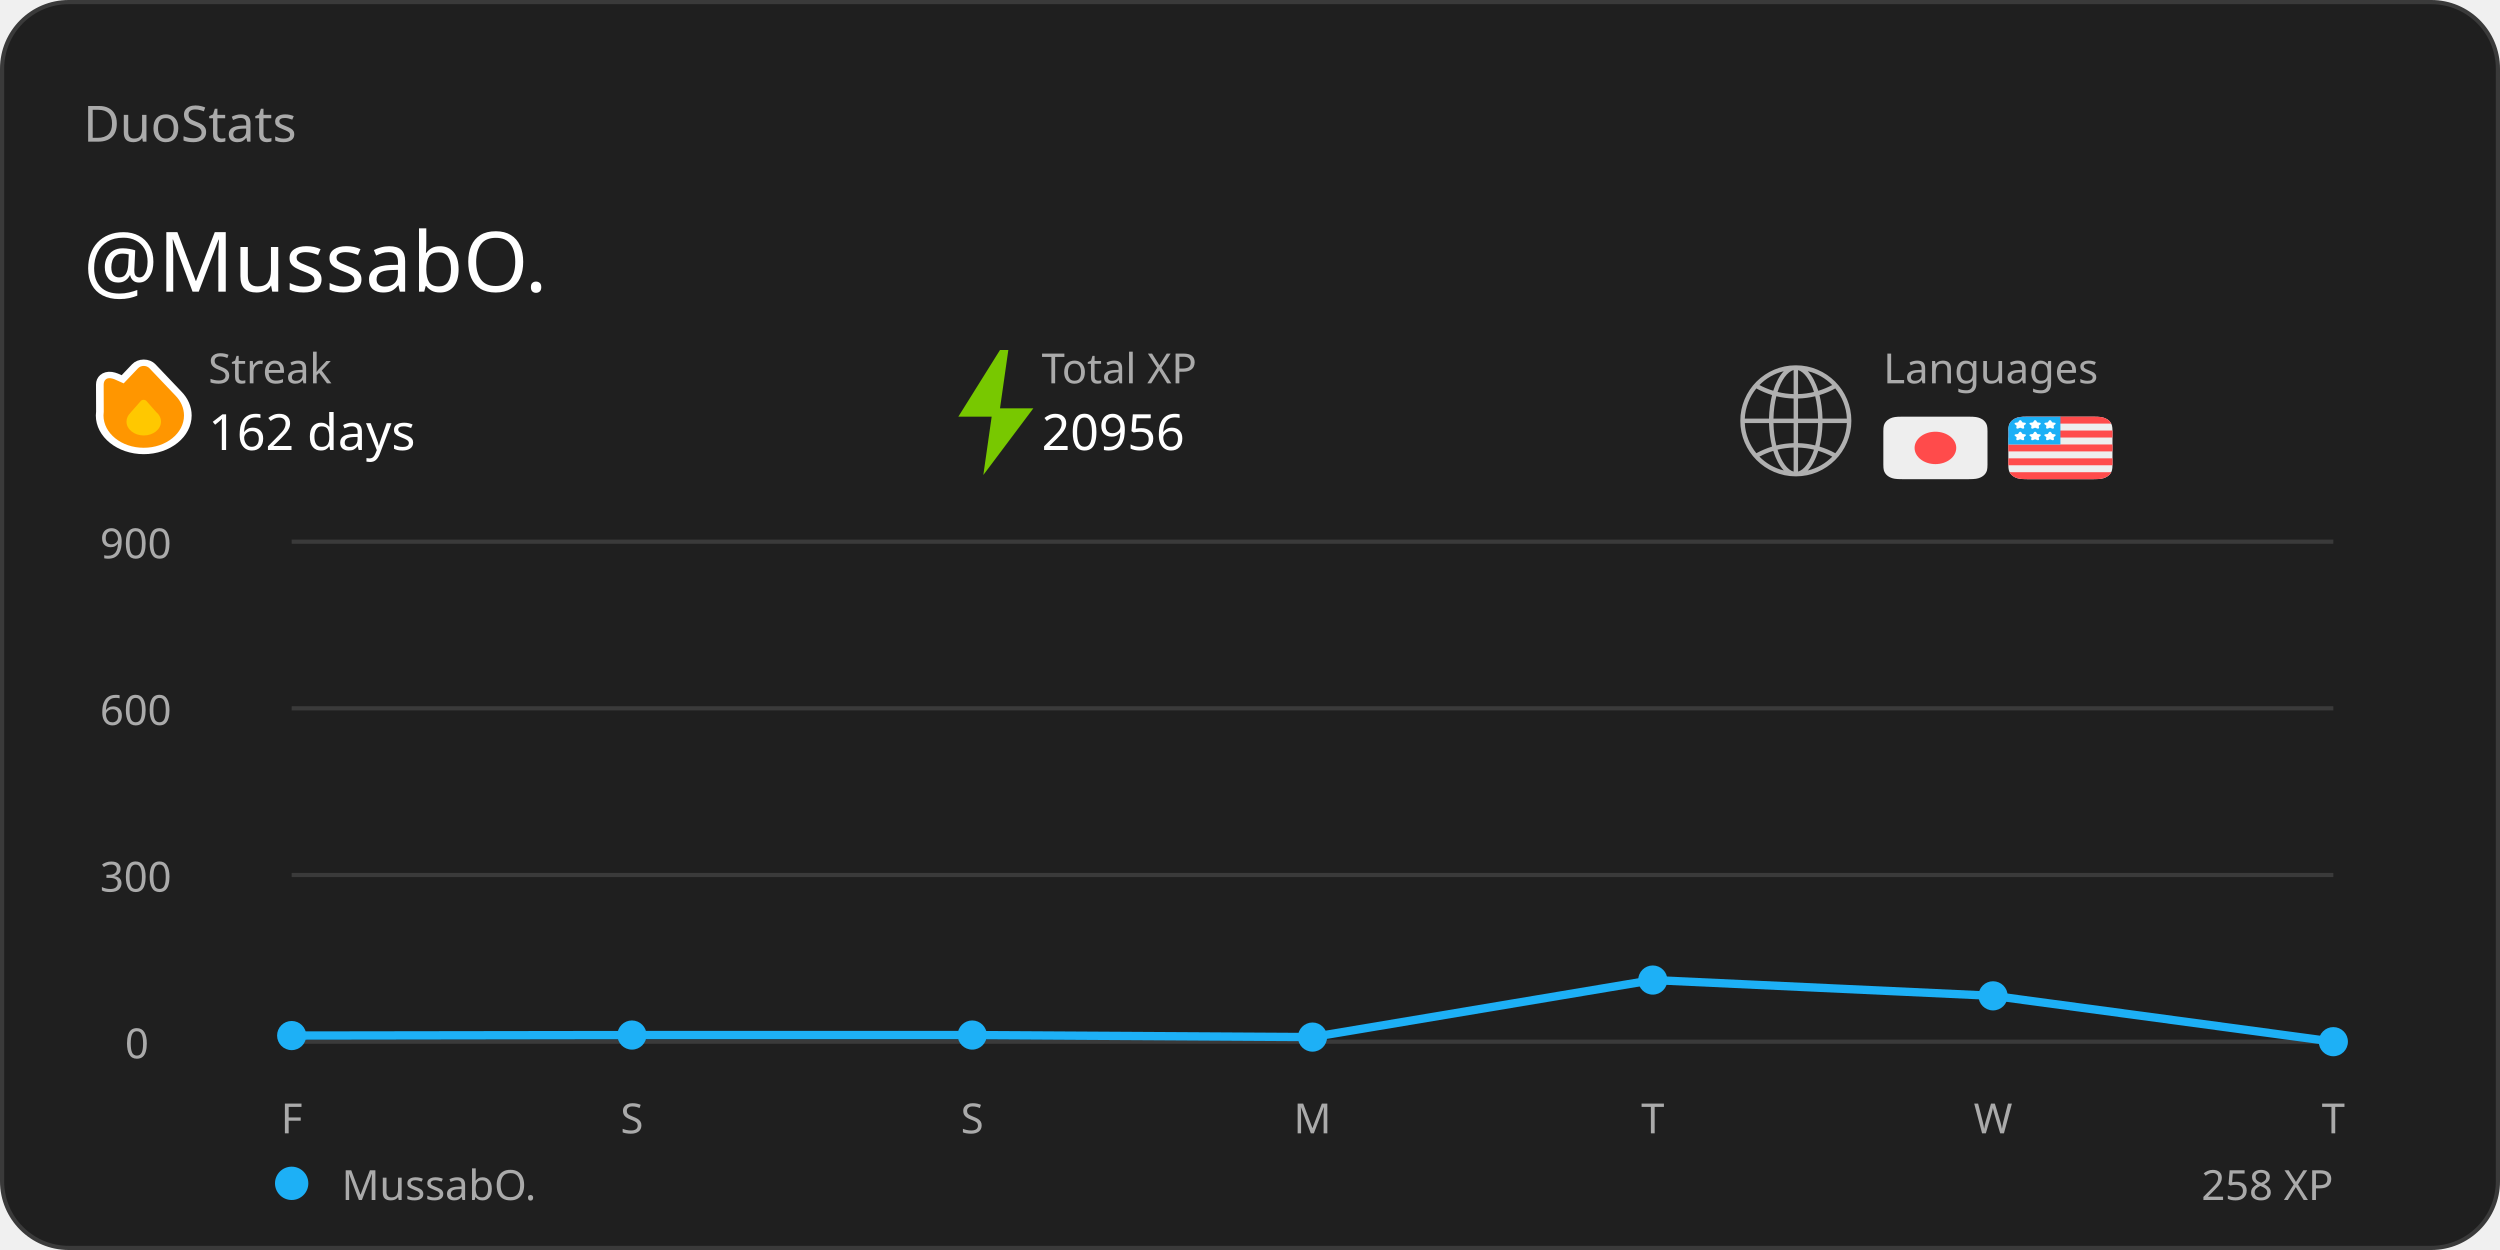
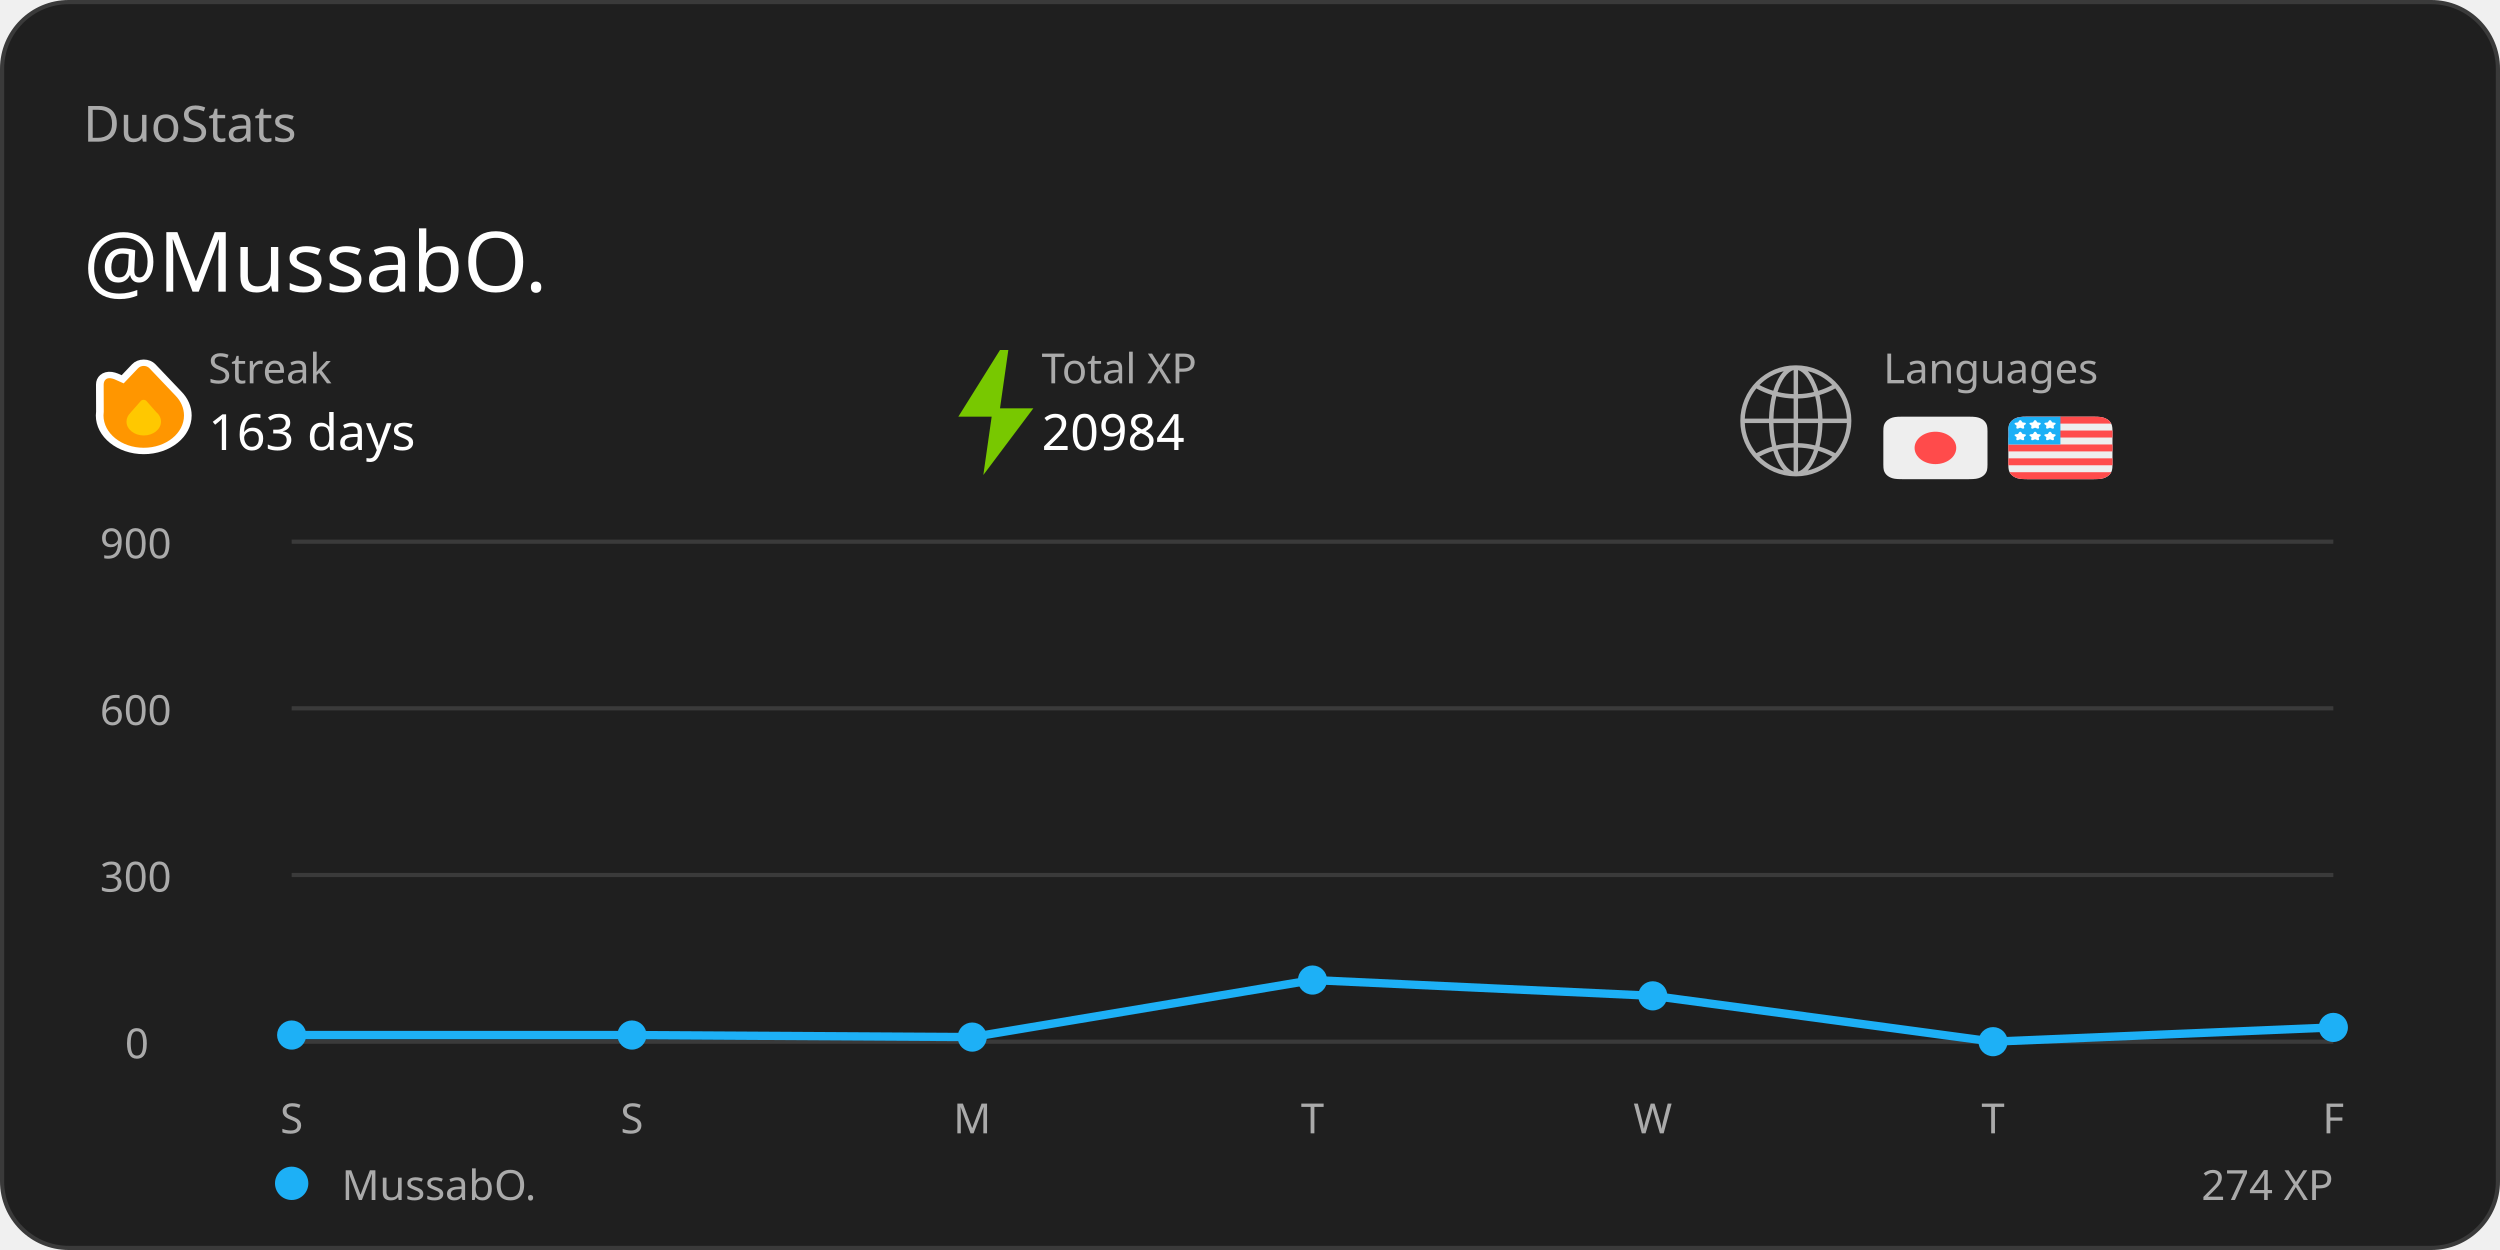
<svg xmlns="http://www.w3.org/2000/svg" width="600" height="300" viewBox="0 0 600 300">
  <rect x="0.5" y="0.5" width="599" height="299" rx="16" fill="#1F1F1F" stroke="#3A3A3A" />
  <text x="20" y="34" fill="#AAAAAA" font-size="12" font-family="DIN Round Pro, system-ui, sans-serif">DuoStats</text>
  <text x="20" y="70" fill="#FFFFFF" font-size="20" font-family="DIN Round Pro, system-ui, sans-serif">@MussabO.</text>
  <g transform="translate(23, 86) scale(0.92, 0.7666667)">
    <g id="Page-1" stroke="none" stroke-width="1" fill="none" fill-rule="evenodd">
      <g id="streak" transform="translate(1, 1)" fill-rule="nonzero">
        <g id="Group" fill="#FF9600" stroke="#FFFFFF" stroke-width="2">
          <path d="M0.068,15.675 L0.044,7.216 C0.039,5.334 1.25,3.942 3.056,4.246 C3.413,4.306 3.998,4.491 4.306,4.656 L5.997,5.561 L9.247,1.464 C9.793,0.776 10.622,0.376 11.5,0.376 C12.378,0.376 13.207,0.776 13.753,1.464 L20.523,10 C22.123,11.939 22.999,14.375 23,16.889 C23,23.034 17.843,28 11.5,28 C5.157,28 0,23.034 0,16.889 C0,16.481 0.023,16.076 0.068,15.675 Z" id="Path" />
        </g>
        <g id="Group" transform="translate(7, 11)" fill="#FFC800">
          <path d="M1.012,5.077 C1.026,5.04 1.046,5.005 1.069,4.973 L3.719,1.364 C3.893,1.127 4.17,0.987 4.464,0.987 C4.758,0.987 5.035,1.127 5.209,1.364 L7.732,4.8 C8.541,5.595 8.998,6.681 9,7.815 C9,10.208 6.985,12.148 4.5,12.148 C2.015,12.148 0,10.208 0,7.815 C0,6.776 0.38,5.823 1.012,5.077 L1.012,5.077 Z" id="Path" />
        </g>
      </g>
    </g>
  </g>
  <text x="50" y="92" fill="#AAAAAA" font-size="10" font-family="DIN Round Pro, system-ui, sans-serif">Streak</text>
-   <text x="50" y="108" fill="#FFFFFF" font-size="12" font-family="DIN Round Pro, system-ui, sans-serif">162 days</text>
+   <text x="50" y="108" fill="#FFFFFF" font-size="12" font-family="DIN Round Pro, system-ui, sans-serif">163 days</text>
  <path d="M240 84 230 100h8l-2 14 12-16h-8l2-14z" fill="#78C800" />
  <text x="250" y="92" fill="#AAAAAA" font-size="10" font-family="DIN Round Pro, system-ui, sans-serif">Total XP</text>
-   <text x="250" y="108" fill="#FFFFFF" font-size="12" font-family="DIN Round Pro, system-ui, sans-serif">20956</text>
+   <text x="250" y="108" fill="#FFFFFF" font-size="12" font-family="DIN Round Pro, system-ui, sans-serif">20984</text>
  <g transform="translate(415, 85) scale(1.0, 1.0)">
    <g id="SVGRepo_bgCarrier" stroke-width="0" />
    <g id="SVGRepo_tracerCarrier" stroke-linecap="round" stroke-linejoin="round" />
    <g id="SVGRepo_iconCarrier">
      <g id="icomoon-ignore"> </g>
      <path d="M16 2.672c-0.004 0-0.007 0-0.011 0-0.002 0-0.003 0-0.005 0-0.005 0-0.010 0.001-0.016 0.001-7.347 0.017-13.296 5.977-13.296 13.327 0 7.348 5.949 13.309 13.296 13.327 0.005 0 0.010 0.001 0.016 0.001 0.002 0 0.004 0 0.005 0 0.004 0 0.008 0 0.011 0 7.36 0 13.328-5.968 13.328-13.328s-5.968-13.328-13.328-13.328zM16.533 10.648c1.413-0.039 2.788-0.225 4.112-0.548 0.399 1.571 0.647 3.382 0.686 5.367h-4.798v-4.819zM16.533 9.582v-5.759c1.437 0.398 2.893 2.314 3.821 5.252-1.231 0.297-2.509 0.47-3.821 0.507zM15.467 3.81v5.772c-1.323-0.037-2.611-0.213-3.852-0.515 0.936-2.956 2.405-4.879 3.852-5.256zM15.467 10.647v4.82h-4.831c0.039-1.988 0.287-3.801 0.687-5.373 1.334 0.326 2.72 0.515 4.144 0.553zM9.563 15.467h-5.811c0.118-2.741 1.139-5.252 2.773-7.241 1.187 0.654 2.446 1.189 3.766 1.589-0.431 1.7-0.689 3.617-0.728 5.652zM9.563 16.533c0.039 2.034 0.297 3.951 0.728 5.651-1.319 0.401-2.579 0.936-3.766 1.59-1.635-1.989-2.656-4.5-2.773-7.241h5.811zM10.636 16.533h4.831v4.814c-1.424 0.038-2.81 0.228-4.145 0.555-0.399-1.571-0.647-3.383-0.686-5.369zM15.467 22.412v5.778c-1.448-0.378-2.919-2.303-3.854-5.263 1.241-0.302 2.53-0.478 3.854-0.515zM16.533 28.178v-5.765c1.313 0.038 2.591 0.211 3.822 0.508-0.928 2.941-2.384 4.86-3.822 5.257zM16.533 21.347v-4.814h4.798c-0.039 1.983-0.286 3.791-0.684 5.361-1.325-0.323-2.7-0.51-4.113-0.548zM22.404 16.533h5.845c-0.118 2.741-1.138 5.251-2.773 7.24-1.197-0.658-2.467-1.197-3.797-1.599 0.43-1.698 0.687-3.611 0.726-5.64zM22.404 15.467c-0.039-2.033-0.297-3.946-0.727-5.646 1.33-0.402 2.599-0.94 3.795-1.598 1.636 1.989 2.658 4.501 2.776 7.244h-5.845zM24.738 7.409c-1.061 0.564-2.18 1.031-3.35 1.385-0.623-2.005-1.498-3.642-2.533-4.717 2.27 0.545 4.297 1.719 5.883 3.332zM13.103 4.087c-1.029 1.073-1.9 2.702-2.521 4.697-1.158-0.353-2.268-0.815-3.319-1.375 1.575-1.602 3.587-2.774 5.84-3.322zM7.259 24.587c1.052-0.561 2.163-1.024 3.322-1.377 0.621 1.997 1.492 3.629 2.522 4.702-2.255-0.549-4.268-1.721-5.844-3.326zM18.855 27.922c1.036-1.075 1.911-2.712 2.535-4.721 1.17 0.355 2.29 0.82 3.351 1.387-1.586 1.614-3.614 2.791-5.886 3.334z" fill="#b0b0b0"> </path>
    </g>
  </g>
  <text x="452" y="92" fill="#AAAAAA" font-size="10" font-family="DIN Round Pro, system-ui, sans-serif">Languages</text>
  <g transform="translate(452, 100) scale(0.3571429, 0.2777778)">
    <g clip-path="url(#clip0_129_1008)">
      <path fill-rule="evenodd" clip-rule="evenodd" d="M12.563 0H57.437C61.805 0 63.389 0.455 64.987 1.309C66.584 2.163 67.837 3.416 68.691 5.013C69.545 6.61 70 8.195 70 12.563V41.437C70 45.805 69.545 47.389 68.691 48.986C67.837 50.584 66.584 51.837 64.987 52.691C63.389 53.545 61.805 54 57.437 54H12.563C8.195 54 6.61 53.545 5.013 52.691C3.416 51.837 2.163 50.584 1.309 48.986C0.455 47.389 0 45.805 0 41.437V12.563C0 8.195 0.455 6.61 1.309 5.013C2.163 3.416 3.416 2.163 5.013 1.309C6.61 0.455 8.195 0 12.563 0Z" fill="#EEEEEE" />
      <path d="M35 41C42.732 41 49 34.732 49 27C49 19.268 42.732 13 35 13C27.268 13 21 19.268 21 27C21 34.732 27.268 41 35 41Z" fill="#FF4B4B" />
    </g>
    <defs>
      <clipPath id="clip0_129_1008">
        <rect width="70" height="54" fill="white" />
      </clipPath>
    </defs>
  </g>
  <g transform="translate(482, 100) scale(0.3571429, 0.2777778)">
    <g clip-path="url(#clip0_129_593)">
      <path fill-rule="evenodd" clip-rule="evenodd" d="M12.563 0H57.437C61.805 0 63.389 0.455 64.987 1.309C66.584 2.163 67.837 3.416 68.691 5.013C69.545 6.61 70 8.195 70 12.563V41.437C70 45.805 69.545 47.389 68.691 48.986C67.837 50.584 66.584 51.837 64.987 52.691C63.389 53.545 61.805 54 57.437 54H12.563C8.195 54 6.61 53.545 5.013 52.691C3.416 51.837 2.163 50.584 1.309 48.986C0.455 47.389 0 45.805 0 41.437V12.563C0 8.195 0.455 6.61 1.309 5.013C2.163 3.416 3.416 2.163 5.013 1.309C6.61 0.455 8.195 0 12.563 0Z" fill="#EEEEEE" />
      <path fill-rule="evenodd" clip-rule="evenodd" d="M12.563 0H57.437C61.805 0 63.389 0.455 64.987 1.309C66.584 2.163 67.837 3.416 68.691 5.013C68.863 5.335 69.019 5.656 69.158 6H0.842C0.981 5.656 1.137 5.335 1.309 5.013C2.163 3.416 3.416 2.163 5.013 1.309C6.61 0.455 8.195 0 12.563 0Z" fill="#FF4B4B" />
      <path fill-rule="evenodd" clip-rule="evenodd" d="M69.997 12C69.999 12.182 70 12.37 70 12.563V18H0V12.563C0 12.37 0.001 12.182 0.003 12H69.997Z" fill="#FF4B4B" />
      <path fill-rule="evenodd" clip-rule="evenodd" d="M70 24V30H0V24H70Z" fill="#FF4B4B" />
      <path fill-rule="evenodd" clip-rule="evenodd" d="M70 41.437C70 41.63 69.999 41.818 69.997 42H0.003C0.001 41.818 0 41.63 0 41.437V36H70V41.437Z" fill="#FF4B4B" />
      <path fill-rule="evenodd" clip-rule="evenodd" d="M69.158 48C69.019 48.344 68.863 48.665 68.691 48.986C67.837 50.584 66.584 51.837 64.987 52.691C63.389 53.545 61.805 54 57.437 54H12.563C8.195 54 6.61 53.545 5.013 52.691C3.416 51.837 2.163 50.584 1.309 48.986C1.137 48.665 0.981 48.344 0.842 48H69.158Z" fill="#FF4B4B" />
      <path fill-rule="evenodd" clip-rule="evenodd" d="M12.563 0H35V24H0V12.563C0 8.195 0.455 6.61 1.309 5.013C2.163 3.416 3.416 2.163 5.013 1.309C6.61 0.455 8.195 0 12.563 0Z" fill="#1CB0F6" />
      <path d="M27.806 9.602L26.531 10.273C26.13 10.483 25.635 10.329 25.424 9.929C25.341 9.769 25.312 9.586 25.342 9.409L25.586 7.988C25.609 7.853 25.564 7.715 25.466 7.62L24.434 6.614C24.11 6.298 24.103 5.779 24.419 5.455C24.545 5.326 24.71 5.242 24.888 5.216L26.314 5.009C26.45 4.989 26.567 4.904 26.628 4.781L27.266 3.489C27.466 3.083 27.957 2.916 28.363 3.117C28.525 3.196 28.655 3.327 28.735 3.489L29.373 4.781C29.434 4.904 29.551 4.989 29.687 5.009L31.113 5.216C31.561 5.281 31.871 5.697 31.806 6.145C31.78 6.323 31.696 6.488 31.567 6.614L30.535 7.62C30.437 7.715 30.392 7.853 30.415 7.988L30.659 9.409C30.735 9.855 30.436 10.278 29.99 10.355C29.812 10.385 29.629 10.356 29.47 10.273L28.194 9.602C28.073 9.538 27.928 9.538 27.806 9.602Z" fill="white" />
      <path d="M27.806 19.602L26.531 20.273C26.13 20.483 25.635 20.329 25.424 19.929C25.341 19.769 25.312 19.587 25.342 19.409L25.586 17.988C25.609 17.853 25.564 17.715 25.466 17.62L24.434 16.614C24.11 16.298 24.103 15.779 24.419 15.455C24.545 15.326 24.71 15.242 24.888 15.216L26.314 15.009C26.45 14.989 26.567 14.904 26.628 14.781L27.266 13.489C27.466 13.083 27.957 12.916 28.363 13.117C28.525 13.196 28.655 13.327 28.735 13.489L29.373 14.781C29.434 14.904 29.551 14.989 29.687 15.009L31.113 15.216C31.561 15.281 31.871 15.697 31.806 16.145C31.78 16.323 31.696 16.488 31.567 16.614L30.535 17.62C30.437 17.715 30.392 17.853 30.415 17.988L30.659 19.409C30.735 19.855 30.436 20.278 29.99 20.355C29.812 20.385 29.629 20.356 29.47 20.273L28.194 19.602C28.073 19.538 27.928 19.538 27.806 19.602Z" fill="white" />
      <path d="M17.806 9.602L16.531 10.273C16.13 10.483 15.635 10.329 15.425 9.929C15.341 9.769 15.312 9.586 15.342 9.409L15.586 7.988C15.609 7.853 15.564 7.715 15.466 7.62L14.434 6.614C14.11 6.298 14.103 5.779 14.419 5.455C14.545 5.326 14.71 5.242 14.888 5.216L16.314 5.009C16.45 4.989 16.567 4.904 16.628 4.781L17.266 3.489C17.466 3.083 17.957 2.916 18.363 3.117C18.525 3.196 18.655 3.327 18.735 3.489L19.373 4.781C19.434 4.904 19.551 4.989 19.687 5.009L21.113 5.216C21.561 5.281 21.871 5.697 21.806 6.145C21.78 6.323 21.696 6.488 21.567 6.614L20.535 7.62C20.437 7.715 20.392 7.853 20.415 7.988L20.659 9.409C20.735 9.855 20.436 10.278 19.99 10.355C19.812 10.385 19.629 10.356 19.47 10.273L18.194 9.602C18.073 9.538 17.928 9.538 17.806 9.602Z" fill="white" />
      <path d="M17.806 19.602L16.531 20.273C16.13 20.483 15.635 20.329 15.425 19.929C15.341 19.769 15.312 19.587 15.342 19.409L15.586 17.988C15.609 17.853 15.564 17.715 15.466 17.62L14.434 16.614C14.11 16.298 14.103 15.779 14.419 15.455C14.545 15.326 14.71 15.242 14.888 15.216L16.314 15.009C16.45 14.989 16.567 14.904 16.628 14.781L17.266 13.489C17.466 13.083 17.957 12.916 18.363 13.117C18.525 13.196 18.655 13.327 18.735 13.489L19.373 14.781C19.434 14.904 19.551 14.989 19.687 15.009L21.113 15.216C21.561 15.281 21.871 15.697 21.806 16.145C21.78 16.323 21.696 16.488 21.567 16.614L20.535 17.62C20.437 17.715 20.392 17.853 20.415 17.988L20.659 19.409C20.735 19.855 20.436 20.278 19.99 20.355C19.812 20.385 19.629 20.356 19.47 20.273L18.194 19.602C18.073 19.538 17.928 19.538 17.806 19.602Z" fill="white" />
      <path d="M7.807 9.602L6.531 10.273C6.13 10.483 5.635 10.329 5.424 9.929C5.341 9.769 5.312 9.586 5.342 9.409L5.586 7.988C5.609 7.853 5.564 7.715 5.466 7.62L4.434 6.614C4.11 6.298 4.103 5.779 4.419 5.455C4.545 5.326 4.71 5.242 4.888 5.216L6.314 5.009C6.45 4.989 6.567 4.904 6.628 4.781L7.266 3.489C7.466 3.083 7.957 2.916 8.363 3.117C8.525 3.196 8.655 3.327 8.735 3.489L9.373 4.781C9.434 4.904 9.551 4.989 9.687 5.009L11.113 5.216C11.561 5.281 11.871 5.697 11.806 6.145C11.78 6.323 11.696 6.488 11.567 6.614L10.535 7.62C10.437 7.715 10.392 7.853 10.415 7.988L10.659 9.409C10.735 9.855 10.436 10.278 9.99 10.355C9.812 10.385 9.629 10.356 9.47 10.273L8.194 9.602C8.073 9.538 7.928 9.538 7.807 9.602Z" fill="white" />
      <path d="M7.807 19.602L6.531 20.273C6.13 20.483 5.635 20.329 5.424 19.929C5.341 19.769 5.312 19.587 5.342 19.409L5.586 17.988C5.609 17.853 5.564 17.715 5.466 17.62L4.434 16.614C4.11 16.298 4.103 15.779 4.419 15.455C4.545 15.326 4.71 15.242 4.888 15.216L6.314 15.009C6.45 14.989 6.567 14.904 6.628 14.781L7.266 13.489C7.466 13.083 7.957 12.916 8.363 13.117C8.525 13.196 8.655 13.327 8.735 13.489L9.373 14.781C9.434 14.904 9.551 14.989 9.687 15.009L11.113 15.216C11.561 15.281 11.871 15.697 11.806 16.145C11.78 16.323 11.696 16.488 11.567 16.614L10.535 17.62C10.437 17.715 10.392 17.853 10.415 17.988L10.659 19.409C10.735 19.855 10.436 20.278 9.99 20.355C9.812 20.385 9.629 20.356 9.47 20.273L8.194 19.602C8.073 19.538 7.928 19.538 7.807 19.602Z" fill="white" />
    </g>
    <defs>
      <clipPath id="clip0_129_593">
        <rect width="70" height="54" fill="white" />
      </clipPath>
    </defs>
  </g>
  <g stroke="#3A3A3A" stroke-width="1">
    <line x1="70" y1="250" x2="560" y2="250" />
    <line x1="70" y1="210" x2="560" y2="210" />
    <line x1="70" y1="170" x2="560" y2="170" />
    <line x1="70" y1="130" x2="560" y2="130" />
  </g>
  <g fill="#AAAAAA" font-size="10" font-family="DIN Round Pro, system-ui, sans-serif">
    <text x="30" y="254">0</text>
    <text x="24" y="214">300</text>
    <text x="24" y="174">600</text>
    <text x="24" y="134">900</text>
  </g>
-   <polyline points="70.0,248.533 151.667,248.411 233.333,248.411 315.0,248.9 396.667,235.211 478.333,239.0 560.0,250.0" fill="none" stroke="#1DB0F6" stroke-width="2" stroke-linecap="round" stroke-linejoin="round" />
-   <circle cx="70.0" cy="248.533" r="3.5" fill="#1DB0F6" />
+   <polyline points="70.0,248.411 151.667,248.411 233.333,248.9 315.0,235.211 396.667,239.0 478.333,250.0 560.0,246.578" fill="none" stroke="#1DB0F6" stroke-width="2" stroke-linecap="round" stroke-linejoin="round" />
+   <circle cx="70.0" cy="248.411" r="3.5" fill="#1DB0F6" />
  <circle cx="151.667" cy="248.411" r="3.5" fill="#1DB0F6" />
-   <circle cx="233.333" cy="248.411" r="3.5" fill="#1DB0F6" />
-   <circle cx="315.0" cy="248.9" r="3.5" fill="#1DB0F6" />
-   <circle cx="396.667" cy="235.211" r="3.5" fill="#1DB0F6" />
-   <circle cx="478.333" cy="239.0" r="3.5" fill="#1DB0F6" />
-   <circle cx="560.0" cy="250.0" r="3.5" fill="#1DB0F6" />
-   <text x="70.0" y="272" fill="#AAAAAA" font-size="10" text-anchor="middle" font-family="DIN Round Pro, system-ui, sans-serif">F</text>
+   <circle cx="233.333" cy="248.9" r="3.5" fill="#1DB0F6" />
+   <circle cx="315.0" cy="235.211" r="3.5" fill="#1DB0F6" />
+   <circle cx="396.667" cy="239.0" r="3.5" fill="#1DB0F6" />
+   <circle cx="478.333" cy="250.0" r="3.5" fill="#1DB0F6" />
+   <circle cx="560.0" cy="246.578" r="3.5" fill="#1DB0F6" />
+   <text x="70.0" y="272" fill="#AAAAAA" font-size="10" text-anchor="middle" font-family="DIN Round Pro, system-ui, sans-serif">S</text>
  <text x="151.667" y="272" fill="#AAAAAA" font-size="10" text-anchor="middle" font-family="DIN Round Pro, system-ui, sans-serif">S</text>
-   <text x="233.333" y="272" fill="#AAAAAA" font-size="10" text-anchor="middle" font-family="DIN Round Pro, system-ui, sans-serif">S</text>
-   <text x="315.0" y="272" fill="#AAAAAA" font-size="10" text-anchor="middle" font-family="DIN Round Pro, system-ui, sans-serif">M</text>
-   <text x="396.667" y="272" fill="#AAAAAA" font-size="10" text-anchor="middle" font-family="DIN Round Pro, system-ui, sans-serif">T</text>
-   <text x="478.333" y="272" fill="#AAAAAA" font-size="10" text-anchor="middle" font-family="DIN Round Pro, system-ui, sans-serif">W</text>
-   <text x="560.0" y="272" fill="#AAAAAA" font-size="10" text-anchor="middle" font-family="DIN Round Pro, system-ui, sans-serif">T</text>
+   <text x="233.333" y="272" fill="#AAAAAA" font-size="10" text-anchor="middle" font-family="DIN Round Pro, system-ui, sans-serif">M</text>
+   <text x="315.0" y="272" fill="#AAAAAA" font-size="10" text-anchor="middle" font-family="DIN Round Pro, system-ui, sans-serif">T</text>
+   <text x="396.667" y="272" fill="#AAAAAA" font-size="10" text-anchor="middle" font-family="DIN Round Pro, system-ui, sans-serif">W</text>
+   <text x="478.333" y="272" fill="#AAAAAA" font-size="10" text-anchor="middle" font-family="DIN Round Pro, system-ui, sans-serif">T</text>
+   <text x="560.0" y="272" fill="#AAAAAA" font-size="10" text-anchor="middle" font-family="DIN Round Pro, system-ui, sans-serif">F</text>
  <circle cx="70" cy="284" r="4" fill="#1DB0F6" />
  <text x="82" y="288" fill="#AAAAAA" font-size="10" font-family="DIN Round Pro, system-ui, sans-serif">MussabO.</text>
-   <text x="560" y="288" fill="#AAAAAA" font-size="10" text-anchor="end" font-family="DIN Round Pro, system-ui, sans-serif">258 XP</text>
+   <text x="560" y="288" fill="#AAAAAA" font-size="10" text-anchor="end" font-family="DIN Round Pro, system-ui, sans-serif">274 XP</text>
</svg>
